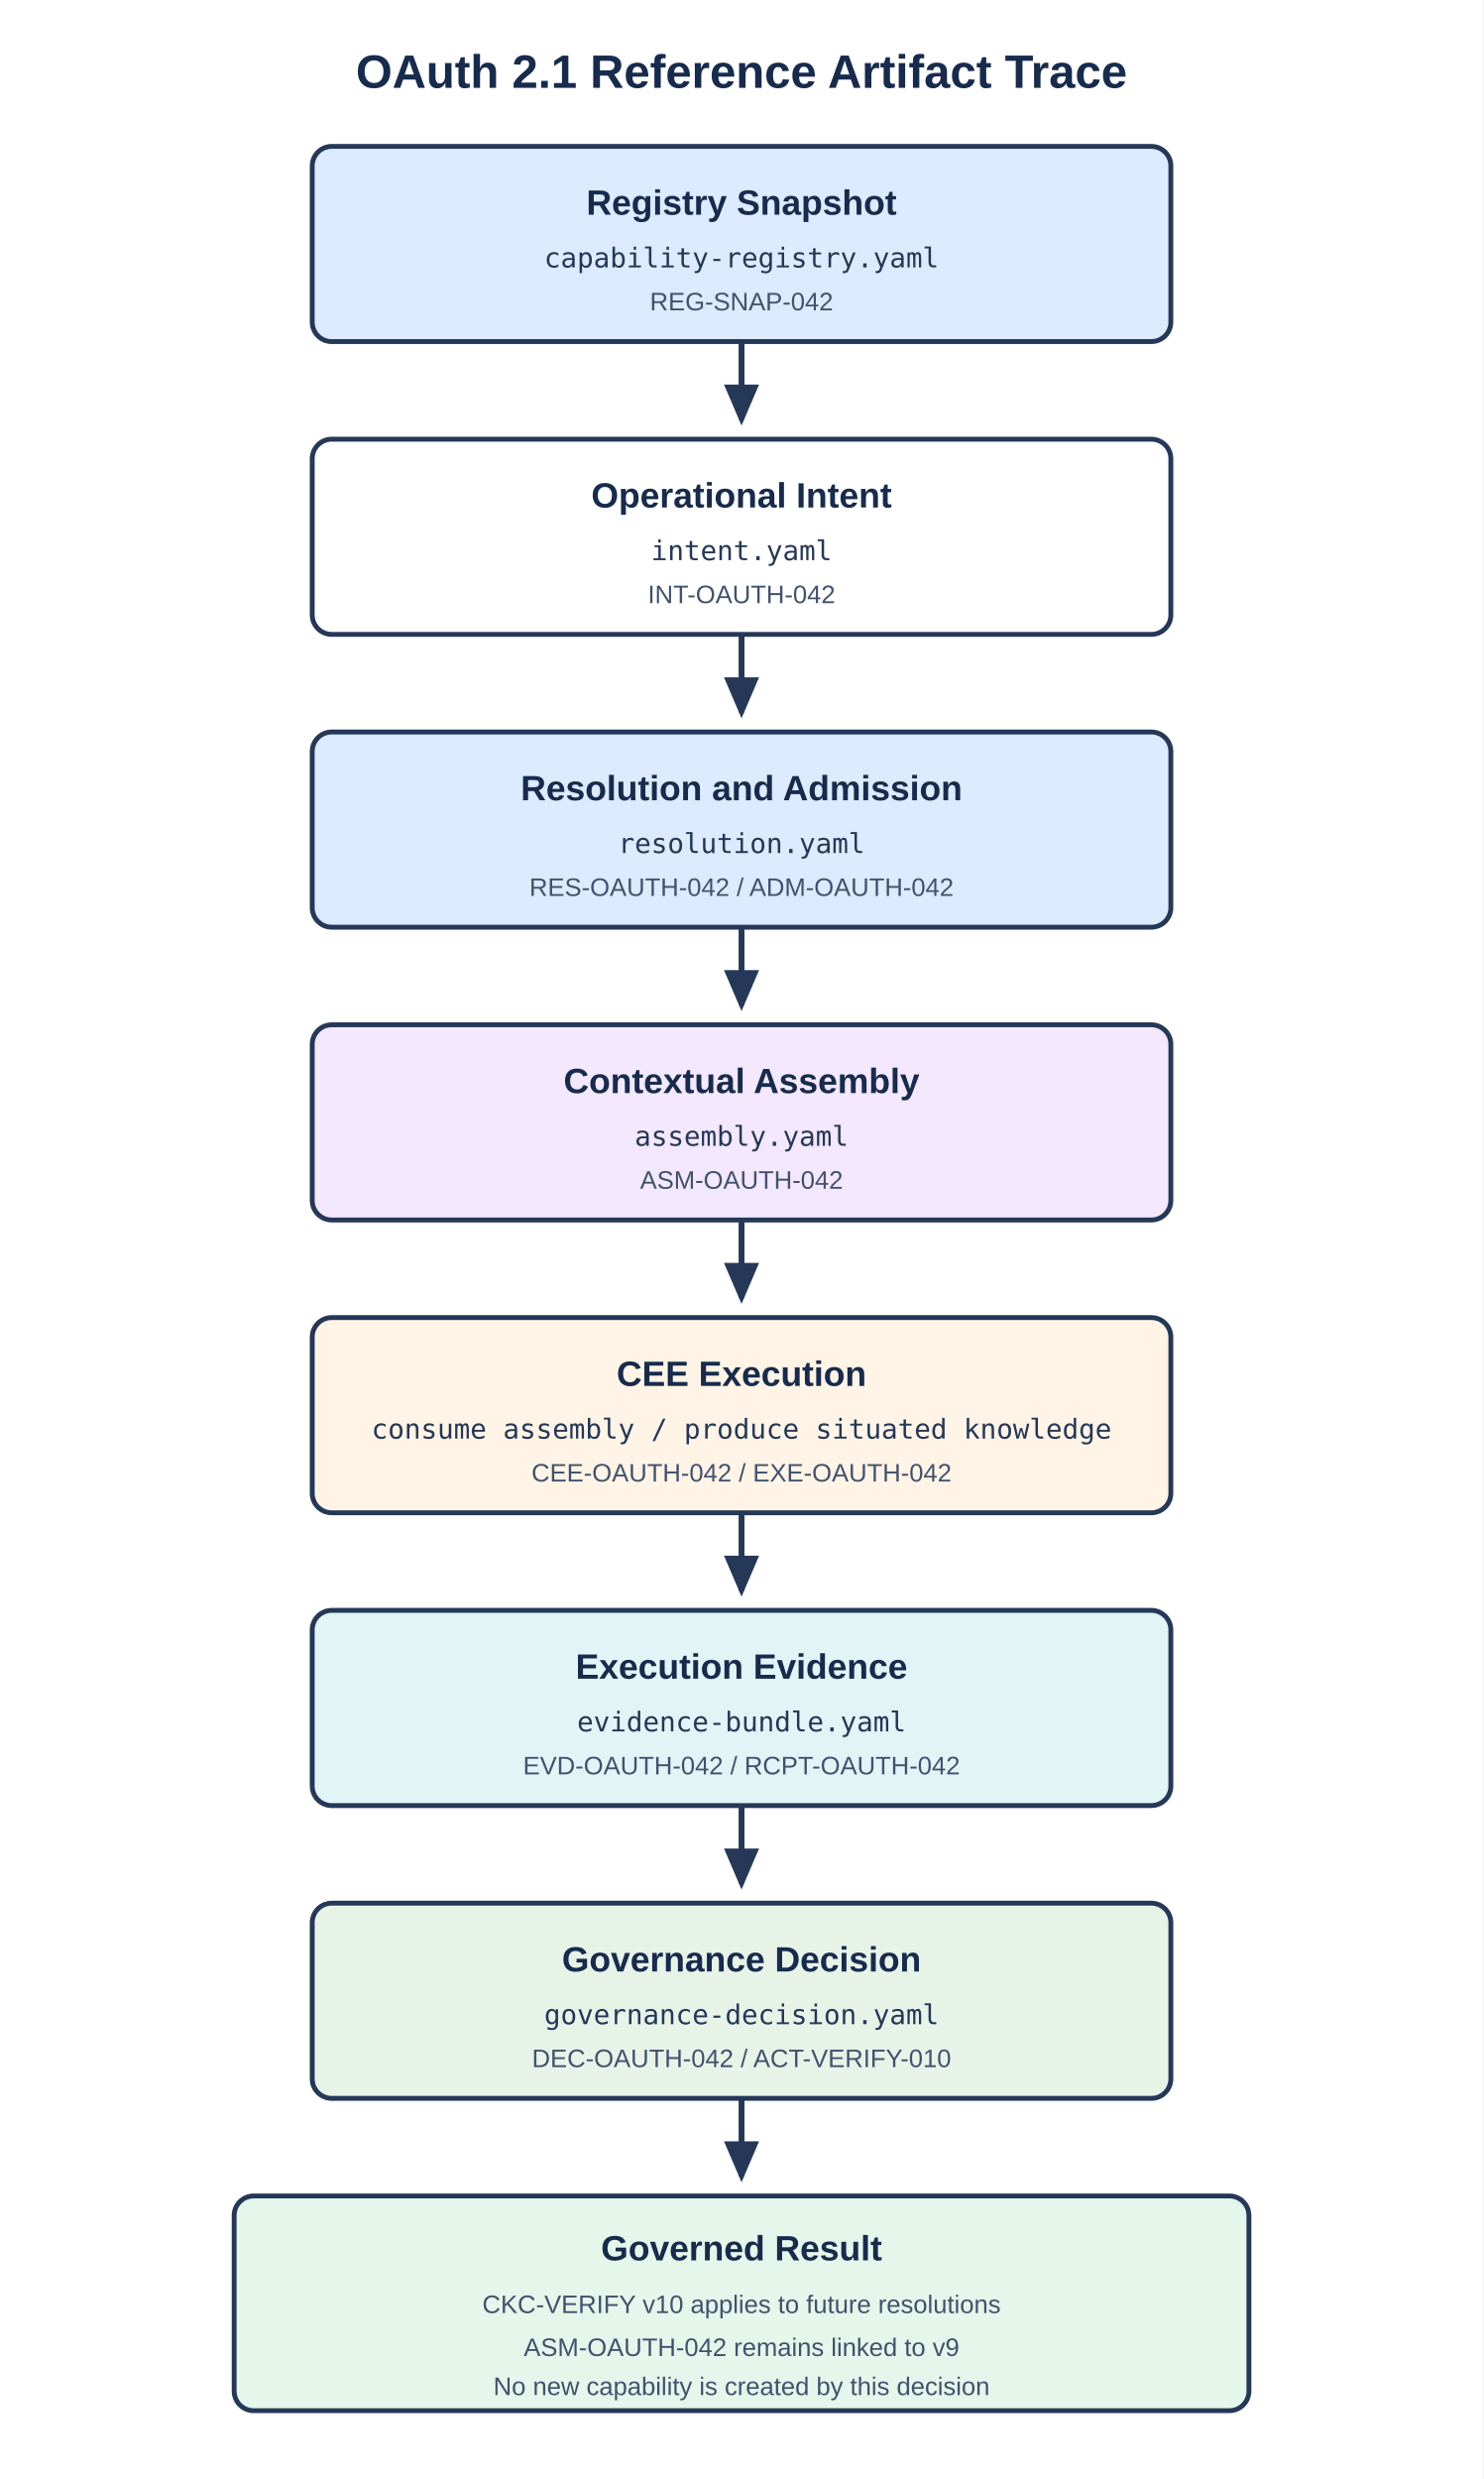
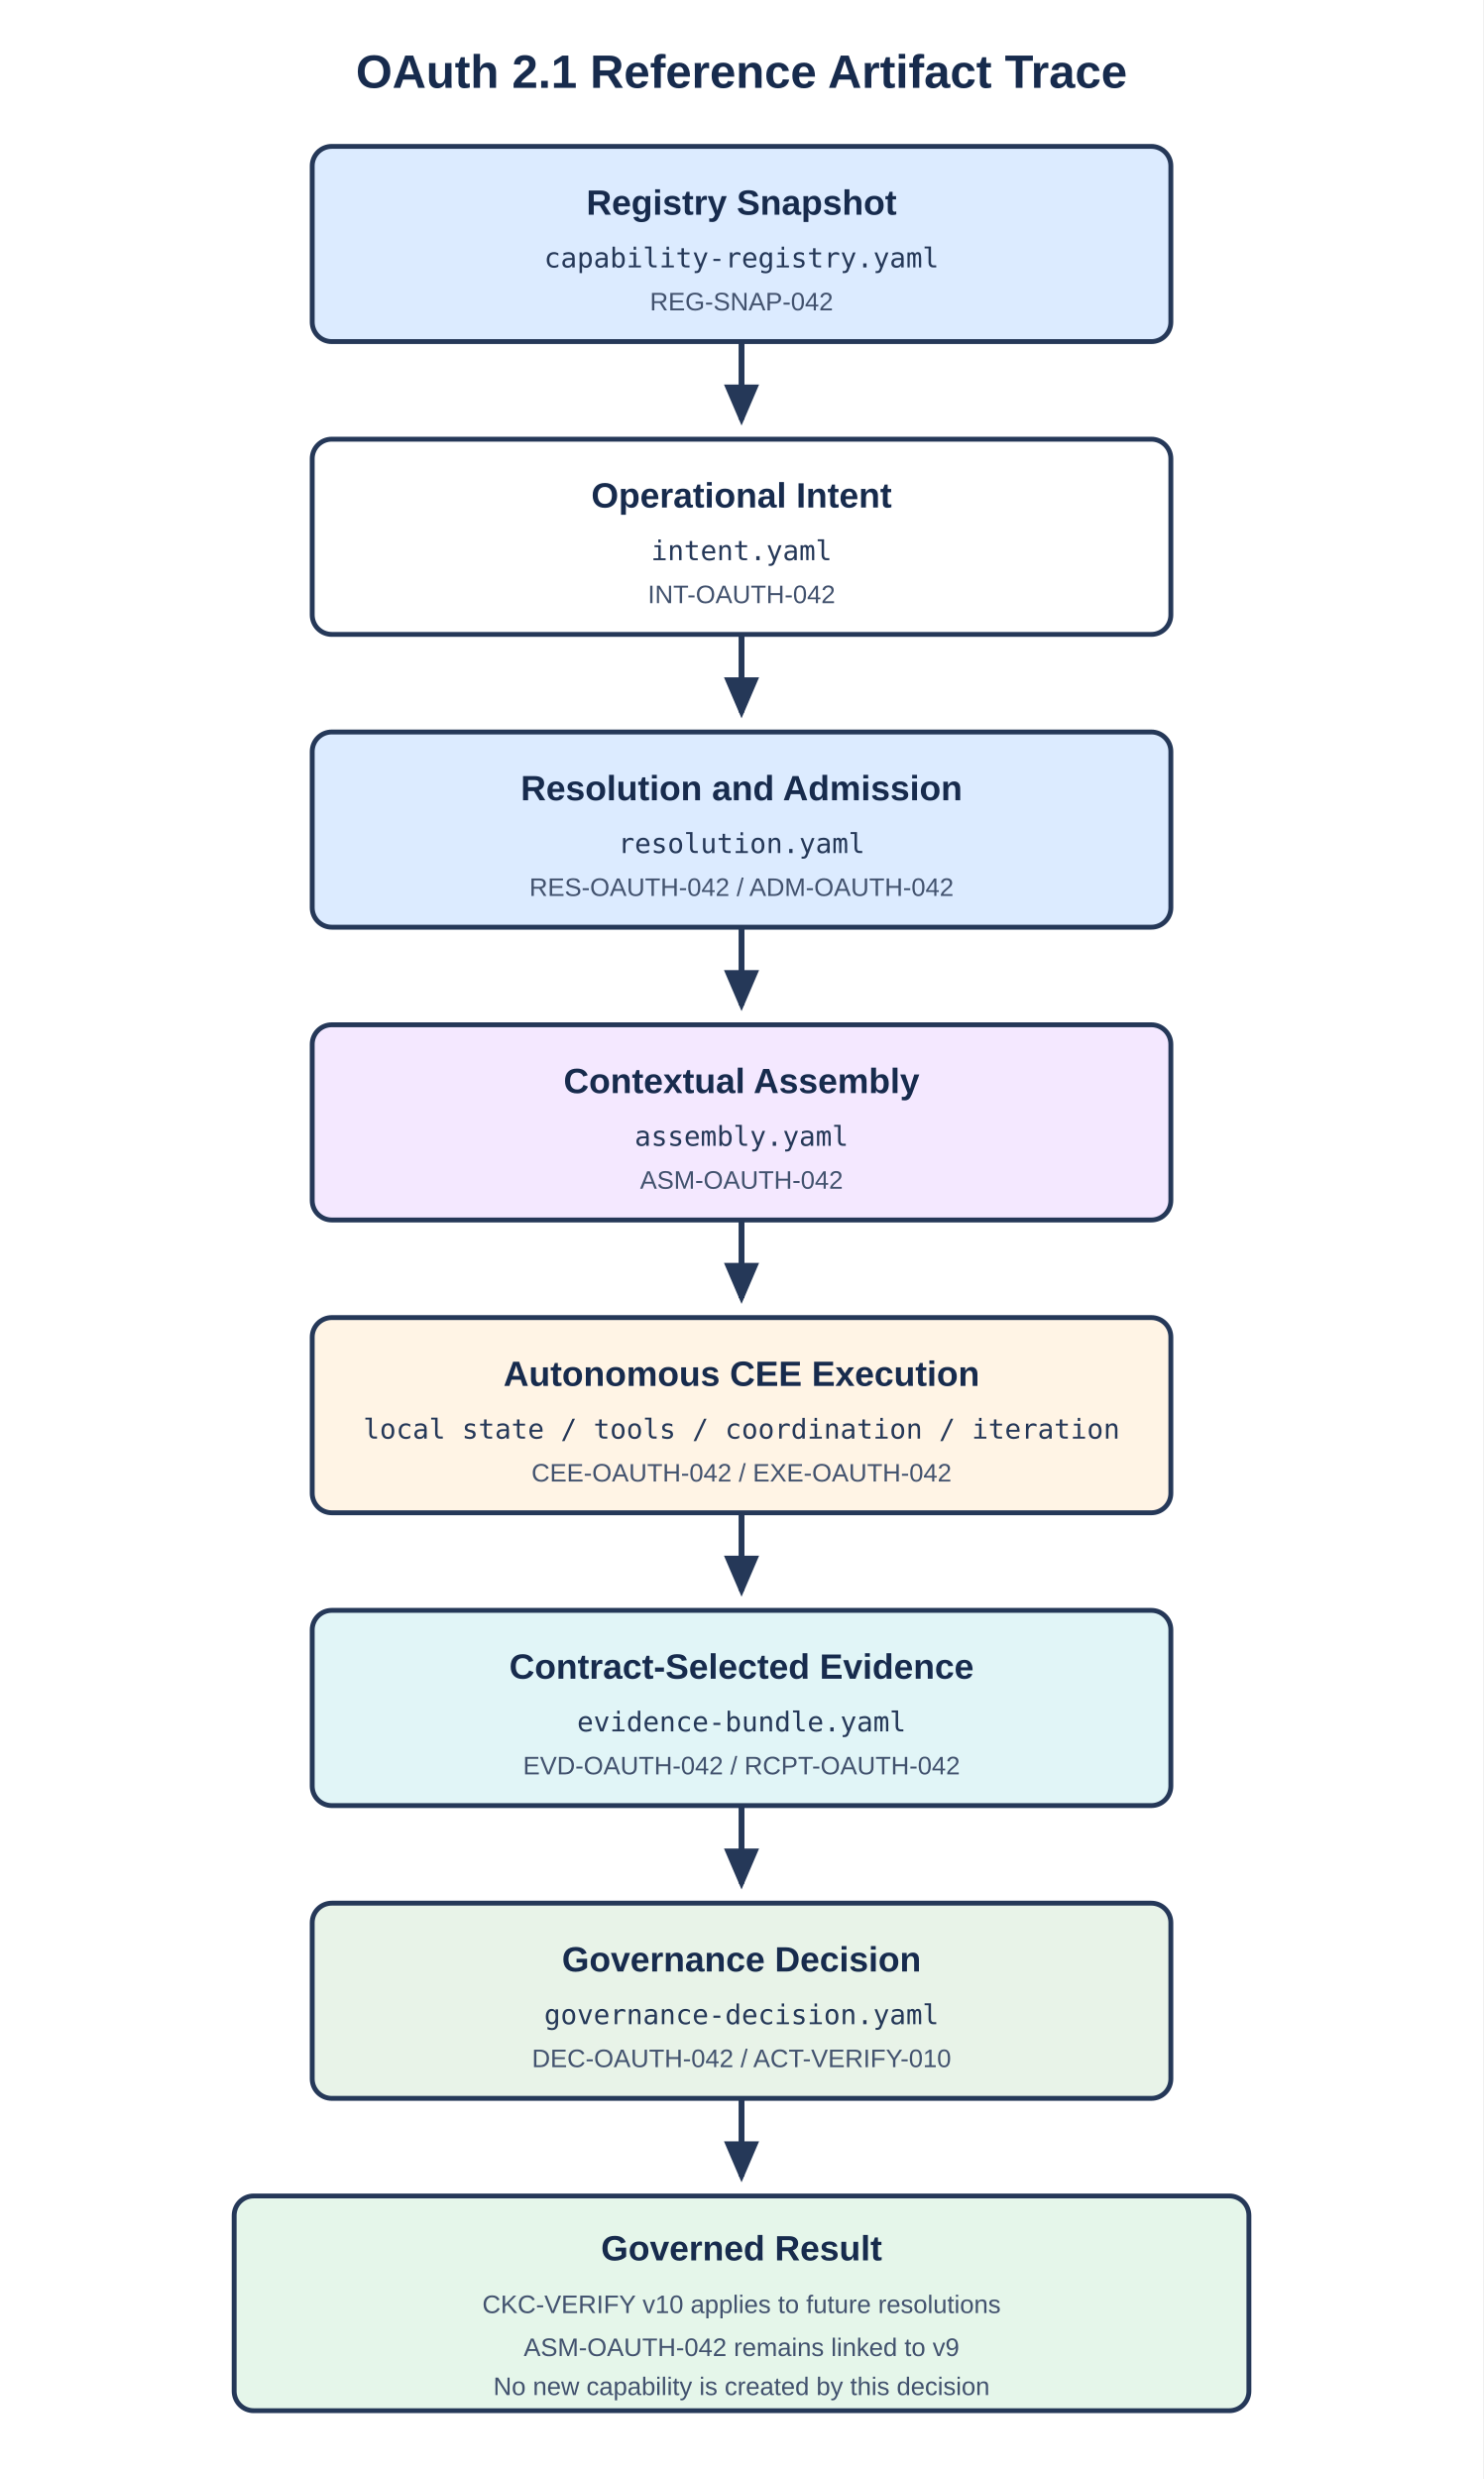
<svg xmlns="http://www.w3.org/2000/svg" width="760" height="1270" viewBox="0 0 760 1270" role="img" aria-labelledby="title desc">
  <defs>
    <marker id="arrow" markerWidth="10" markerHeight="10" refX="6" refY="3" orient="auto" markerUnits="strokeWidth">
      <path d="M0,0 L0,6 L7,3 z" fill="#253858" />
    </marker>
    <style>
      .title { font: 700 24px Arial, sans-serif; fill: #172B4D; }
      .label { font: 700 18px Arial, sans-serif; fill: #172B4D; }
      .file { font: 14px ui-monospace, SFMono-Regular, Menlo, Consolas, monospace; fill: #253858; }
      .id { font: 13px Arial, sans-serif; fill: #42526E; }
      .arrow { stroke: #253858; stroke-width: 3; marker-end: url(#arrow); }
      .box { stroke: #253858; stroke-width: 2.5; rx: 10; }
    </style>
  </defs>
  <rect width="760" height="1270" fill="#FFFFFF" />
  <text x="380" y="45" text-anchor="middle" class="title">OAuth 2.1 Reference Artifact Trace</text>
  <g transform="translate(160 75)">
    <rect class="box" width="440" height="100" fill="#DCEBFF" />
    <text x="220" y="35" text-anchor="middle" class="label">Registry Snapshot</text>
    <text x="220" y="62" text-anchor="middle" class="file">capability-registry.yaml</text>
    <text x="220" y="84" text-anchor="middle" class="id">REG-SNAP-042</text>
  </g>
  <line x1="380" y1="175" x2="380" y2="215" class="arrow" />
  <g transform="translate(160 225)">
    <rect class="box" width="440" height="100" fill="#FFFFFF" />
    <text x="220" y="35" text-anchor="middle" class="label">Operational Intent</text>
    <text x="220" y="62" text-anchor="middle" class="file">intent.yaml</text>
    <text x="220" y="84" text-anchor="middle" class="id">INT-OAUTH-042</text>
  </g>
  <line x1="380" y1="325" x2="380" y2="365" class="arrow" />
  <g transform="translate(160 375)">
    <rect class="box" width="440" height="100" fill="#DCEBFF" />
    <text x="220" y="35" text-anchor="middle" class="label">Resolution and Admission</text>
    <text x="220" y="62" text-anchor="middle" class="file">resolution.yaml</text>
    <text x="220" y="84" text-anchor="middle" class="id">RES-OAUTH-042 / ADM-OAUTH-042</text>
  </g>
  <line x1="380" y1="475" x2="380" y2="515" class="arrow" />
  <g transform="translate(160 525)">
    <rect class="box" width="440" height="100" fill="#F4E8FF" />
    <text x="220" y="35" text-anchor="middle" class="label">Contextual Assembly</text>
    <text x="220" y="62" text-anchor="middle" class="file">assembly.yaml</text>
    <text x="220" y="84" text-anchor="middle" class="id">ASM-OAUTH-042</text>
  </g>
  <line x1="380" y1="625" x2="380" y2="665" class="arrow" />
  <g transform="translate(160 675)">
    <rect class="box" width="440" height="100" fill="#FFF4E5" />
-     <text x="220" y="35" text-anchor="middle" class="label">CEE Execution</text>
-     <text x="220" y="62" text-anchor="middle" class="file">consume assembly / produce situated knowledge</text>
+     <text x="220" y="35" text-anchor="middle" class="label">Autonomous CEE Execution</text>
+     <text x="220" y="62" text-anchor="middle" class="file">local state / tools / coordination / iteration</text>
    <text x="220" y="84" text-anchor="middle" class="id">CEE-OAUTH-042 / EXE-OAUTH-042</text>
  </g>
  <line x1="380" y1="775" x2="380" y2="815" class="arrow" />
  <g transform="translate(160 825)">
    <rect class="box" width="440" height="100" fill="#E1F5F7" />
-     <text x="220" y="35" text-anchor="middle" class="label">Execution Evidence</text>
+     <text x="220" y="35" text-anchor="middle" class="label">Contract-Selected Evidence</text>
    <text x="220" y="62" text-anchor="middle" class="file">evidence-bundle.yaml</text>
    <text x="220" y="84" text-anchor="middle" class="id">EVD-OAUTH-042 / RCPT-OAUTH-042</text>
  </g>
  <line x1="380" y1="925" x2="380" y2="965" class="arrow" />
  <g transform="translate(160 975)">
    <rect class="box" width="440" height="100" fill="#E8F3E8" />
    <text x="220" y="35" text-anchor="middle" class="label">Governance Decision</text>
    <text x="220" y="62" text-anchor="middle" class="file">governance-decision.yaml</text>
    <text x="220" y="84" text-anchor="middle" class="id">DEC-OAUTH-042 / ACT-VERIFY-010</text>
  </g>
  <line x1="380" y1="1075" x2="380" y2="1115" class="arrow" />
  <g transform="translate(120 1125)">
    <rect class="box" width="520" height="110" fill="#E5F6EA" />
    <text x="260" y="33" text-anchor="middle" class="label">Governed Result</text>
    <text x="260" y="60" text-anchor="middle" class="id">CKC-VERIFY v10 applies to future resolutions</text>
    <text x="260" y="82" text-anchor="middle" class="id">ASM-OAUTH-042 remains linked to v9</text>
    <text x="260" y="102" text-anchor="middle" class="id">No new capability is created by this decision</text>
  </g>
</svg>
